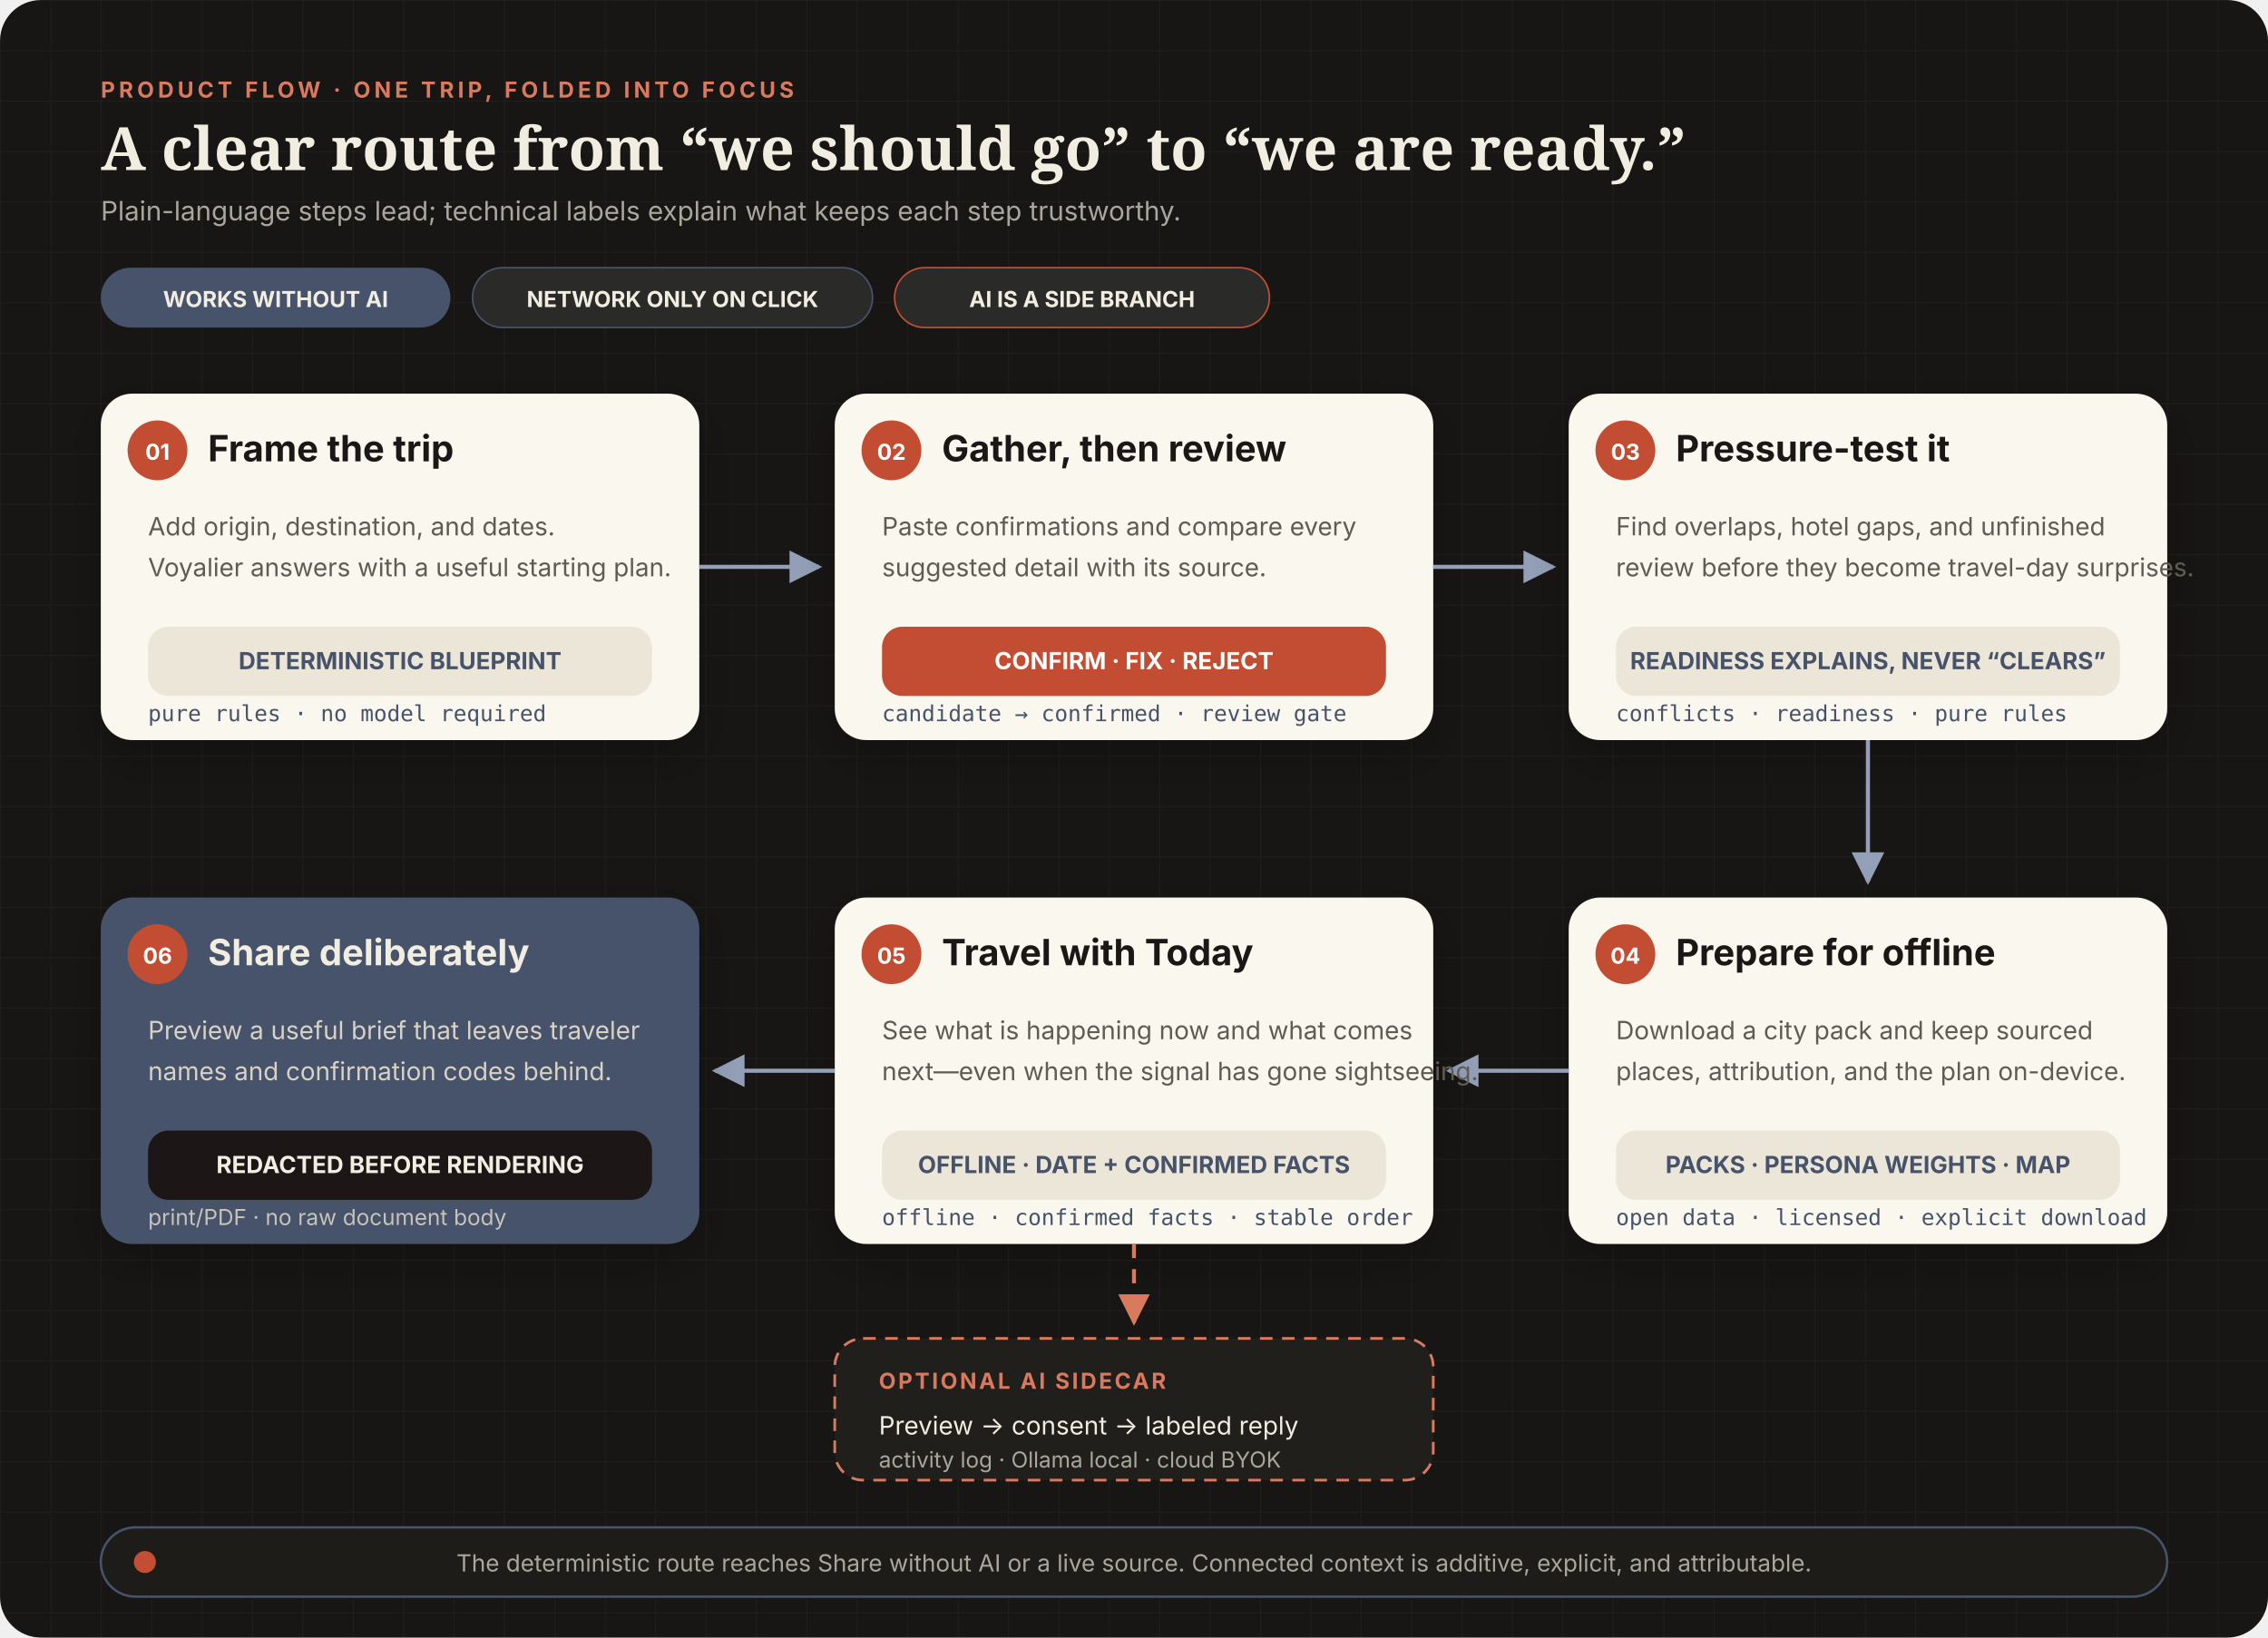
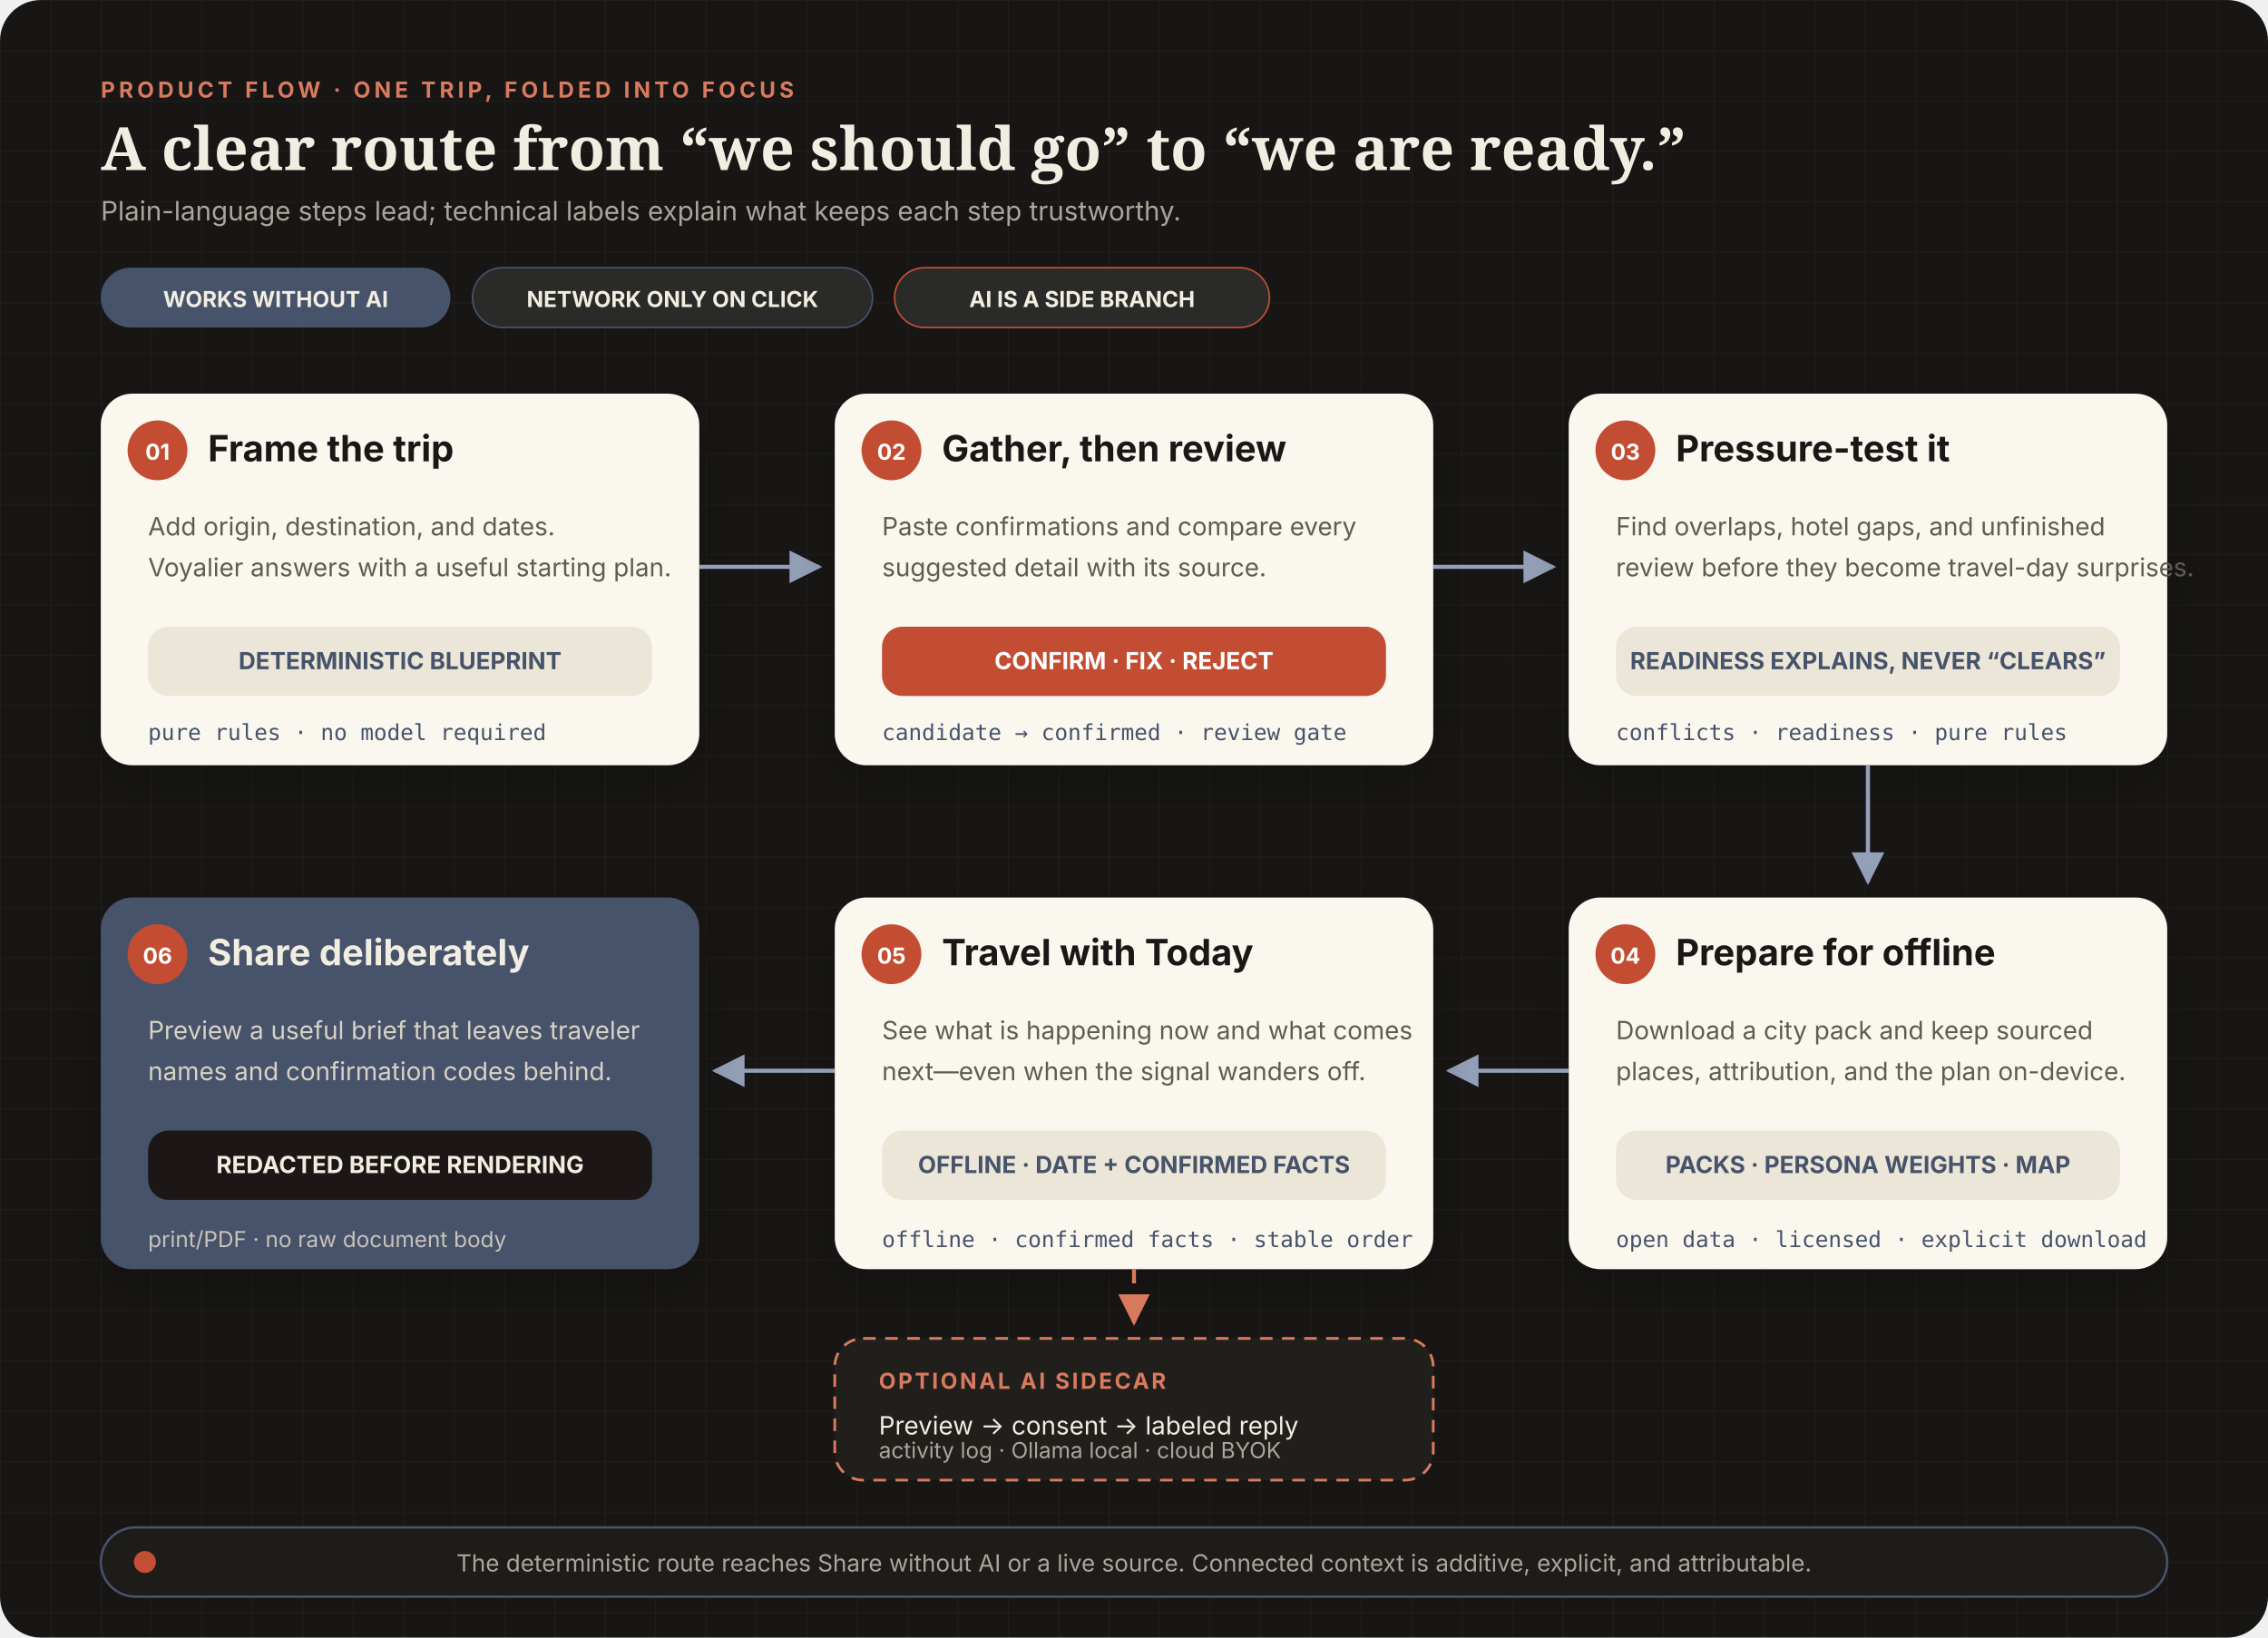
<svg xmlns="http://www.w3.org/2000/svg" width="1440" height="1040" viewBox="0 0 1440 1040" role="img" aria-labelledby="title desc">
  <defs>
    <pattern id="grid" width="32" height="32" patternUnits="userSpaceOnUse">
      <path d="M32 0H0V32" fill="none" stroke="#faf7ef" stroke-opacity=".045" />
    </pattern>
    <filter id="shadow" x="-20%" y="-25%" width="140%" height="160%">
      <feDropShadow dx="0" dy="10" stdDeviation="14" flood-color="#000" flood-opacity=".22" />
    </filter>
    <marker id="arrow" viewBox="0 0 10 10" refX="9" refY="5" markerWidth="8" markerHeight="8" orient="auto">
      <path d="M0 0l10 5-10 5z" fill="#93a0b8" />
    </marker>
    <marker id="arrow-red" viewBox="0 0 10 10" refX="9" refY="5" markerWidth="8" markerHeight="8" orient="auto">
      <path d="M0 0l10 5-10 5z" fill="#d97a5f" />
    </marker>
    <style>
      .sans{font-family:"Zen Kaku Gothic New",Inter,-apple-system,BlinkMacSystemFont,"Segoe UI",sans-serif}.serif{font-family:"Shippori Mincho","Iowan Old Style",Georgia,serif}.eyebrow{font-size:14px;font-weight:700;letter-spacing:2.4px;fill:#d97a5f}.title{font-size:38px;font-weight:600;fill:#f2ede1}.subtitle{font-size:17px;fill:#a9a69c}.step{font-size:14px;font-weight:700;fill:#fff}.card-title{font-size:23px;font-weight:700;fill:#1a1917}.copy{font-size:16px;fill:#5f5b52}.tech{font-family:ui-monospace,SFMono-Regular,Menlo,monospace;font-size:14px;fill:#46536b}.small{font-size:14px;fill:#5f5b52}.dark-title{font-size:23px;font-weight:700;fill:#f2ede1}.dark-copy{font-size:16px;fill:#d8d2c5}.route{fill:none;stroke:#93a0b8;stroke-width:2.6;marker-end:url(#arrow)}.optional{fill:none;stroke:#d97a5f;stroke-width:2.5;stroke-dasharray:9 7;marker-end:url(#arrow-red)}@keyframes march{to{stroke-dashoffset:-32}}@keyframes pulse{0%,100%{opacity:.58}50%{opacity:1}}@media (prefers-reduced-motion:no-preference){.optional{animation:march 3.6s linear infinite}.pulse{animation:pulse 2.8s ease-in-out infinite}}
    </style>
  </defs>
  <rect width="1440" height="1040" rx="26" fill="#171614" />
  <rect width="1440" height="1040" rx="26" fill="url(#grid)" />
  <text x="64" y="62" class="sans eyebrow">PRODUCT FLOW · ONE TRIP, FOLDED INTO FOCUS</text>
  <text x="64" y="108" class="serif title">A clear route from “we should go” to “we are ready.”</text>
  <text x="64" y="140" class="sans subtitle">Plain-language steps lead; technical labels explain what keeps each step trustworthy.</text>
  <g class="sans" font-size="14" font-weight="700">
    <rect x="64" y="170" width="222" height="38" rx="19" fill="#46536b" />
    <text x="175" y="195" text-anchor="middle" fill="#f2ede1">WORKS WITHOUT AI</text>
    <rect x="300" y="170" width="254" height="38" rx="19" fill="#2a2a28" stroke="#46536b" />
    <text x="427" y="195" text-anchor="middle" fill="#f2ede1">NETWORK ONLY ON CLICK</text>
    <rect x="568" y="170" width="238" height="38" rx="19" fill="#2a2a28" stroke="#c34e33" />
    <text x="687" y="195" text-anchor="middle" fill="#f2ede1">AI IS A SIDE BRANCH</text>
  </g>
  <g filter="url(#shadow)">
-     <rect x="64" y="250" width="380" height="220" rx="20" fill="#faf7ef" />
+     <rect x="64" y="250" width="380" height="236" rx="20" fill="#faf7ef" />
    <circle cx="100" cy="286" r="19" fill="#c34e33" />
    <text x="100" y="292" class="sans step" text-anchor="middle">01</text>
    <text x="132" y="293" class="sans card-title">Frame the trip</text>
    <text x="94" y="340" class="sans copy">Add origin, destination, and dates.</text>
    <text x="94" y="366" class="sans copy">Voyalier answers with a useful starting plan.</text>
    <rect x="94" y="398" width="320" height="44" rx="13" fill="#ebe6d7" />
    <text x="254" y="425" class="sans" font-size="15" font-weight="700" text-anchor="middle" fill="#46536b">DETERMINISTIC BLUEPRINT</text>
-     <text x="94" y="458" class="sans tech">pure rules · no model required</text>
+     <text x="94" y="470" class="sans tech">pure rules · no model required</text>
  </g>
  <path d="M444 360h76" class="route" />
  <g filter="url(#shadow)">
-     <rect x="530" y="250" width="380" height="220" rx="20" fill="#faf7ef" />
+     <rect x="530" y="250" width="380" height="236" rx="20" fill="#faf7ef" />
    <circle cx="566" cy="286" r="19" fill="#c34e33" />
    <text x="566" y="292" class="sans step" text-anchor="middle">02</text>
    <text x="598" y="293" class="sans card-title">Gather, then review</text>
    <text x="560" y="340" class="sans copy">Paste confirmations and compare every</text>
    <text x="560" y="366" class="sans copy">suggested detail with its source.</text>
    <rect x="560" y="398" width="320" height="44" rx="13" fill="#c34e33" />
    <text x="720" y="425" class="sans" font-size="15" font-weight="700" text-anchor="middle" fill="#fff">CONFIRM · FIX · REJECT</text>
-     <text x="560" y="458" class="sans tech">candidate → confirmed · review gate</text>
+     <text x="560" y="470" class="sans tech">candidate → confirmed · review gate</text>
  </g>
  <path d="M910 360h76" class="route" />
  <g filter="url(#shadow)">
-     <rect x="996" y="250" width="380" height="220" rx="20" fill="#faf7ef" />
+     <rect x="996" y="250" width="380" height="236" rx="20" fill="#faf7ef" />
    <circle cx="1032" cy="286" r="19" fill="#c34e33" class="pulse" />
    <text x="1032" y="292" class="sans step" text-anchor="middle">03</text>
    <text x="1064" y="293" class="sans card-title">Pressure-test it</text>
    <text x="1026" y="340" class="sans copy">Find overlaps, hotel gaps, and unfinished</text>
    <text x="1026" y="366" class="sans copy">review before they become travel-day surprises.</text>
    <rect x="1026" y="398" width="320" height="44" rx="13" fill="#ebe6d7" />
    <text x="1186" y="425" class="sans" font-size="15" font-weight="700" text-anchor="middle" fill="#46536b">READINESS EXPLAINS, NEVER “CLEARS”</text>
-     <text x="1026" y="458" class="sans tech">conflicts · readiness · pure rules</text>
+     <text x="1026" y="470" class="sans tech">conflicts · readiness · pure rules</text>
  </g>
-   <path d="M1186 470v90" class="route" />
+   <path d="M1186 486v74" class="route" />
  <g filter="url(#shadow)">
-     <rect x="996" y="570" width="380" height="220" rx="20" fill="#faf7ef" />
+     <rect x="996" y="570" width="380" height="236" rx="20" fill="#faf7ef" />
    <circle cx="1032" cy="606" r="19" fill="#c34e33" />
    <text x="1032" y="612" class="sans step" text-anchor="middle">04</text>
    <text x="1064" y="613" class="sans card-title">Prepare for offline</text>
    <text x="1026" y="660" class="sans copy">Download a city pack and keep sourced</text>
    <text x="1026" y="686" class="sans copy">places, attribution, and the plan on-device.</text>
    <rect x="1026" y="718" width="320" height="44" rx="13" fill="#ebe6d7" />
    <text x="1186" y="745" class="sans" font-size="15" font-weight="700" text-anchor="middle" fill="#46536b">PACKS · PERSONA WEIGHTS · MAP</text>
-     <text x="1026" y="778" class="sans tech">open data · licensed · explicit download</text>
+     <text x="1026" y="792" class="sans tech">open data · licensed · explicit download</text>
  </g>
  <path d="M996 680h-76" class="route" />
  <g filter="url(#shadow)">
-     <rect x="530" y="570" width="380" height="220" rx="20" fill="#faf7ef" />
+     <rect x="530" y="570" width="380" height="236" rx="20" fill="#faf7ef" />
    <circle cx="566" cy="606" r="19" fill="#c34e33" />
    <text x="566" y="612" class="sans step" text-anchor="middle">05</text>
    <text x="598" y="613" class="sans card-title">Travel with Today</text>
    <text x="560" y="660" class="sans copy">See what is happening now and what comes</text>
-     <text x="560" y="686" class="sans copy">next—even when the signal has gone sightseeing.</text>
+     <text x="560" y="686" class="sans copy">next—even when the signal wanders off.</text>
    <rect x="560" y="718" width="320" height="44" rx="13" fill="#ebe6d7" />
    <text x="720" y="745" class="sans" font-size="15" font-weight="700" text-anchor="middle" fill="#46536b">OFFLINE · DATE + CONFIRMED FACTS</text>
-     <text x="560" y="778" class="sans tech">offline · confirmed facts · stable order</text>
+     <text x="560" y="792" class="sans tech">offline · confirmed facts · stable order</text>
  </g>
  <path d="M530 680h-76" class="route" />
  <g filter="url(#shadow)">
-     <rect x="64" y="570" width="380" height="220" rx="20" fill="#46536b" />
+     <rect x="64" y="570" width="380" height="236" rx="20" fill="#46536b" />
    <circle cx="100" cy="606" r="19" fill="#c34e33" />
    <text x="100" y="612" class="sans step" text-anchor="middle">06</text>
    <text x="132" y="613" class="sans dark-title">Share deliberately</text>
    <text x="94" y="660" class="sans dark-copy">Preview a useful brief that leaves traveler</text>
    <text x="94" y="686" class="sans dark-copy">names and confirmation codes behind.</text>
    <rect x="94" y="718" width="320" height="44" rx="13" fill="#1a1917" />
    <text x="254" y="745" class="sans" font-size="15" font-weight="700" text-anchor="middle" fill="#f2ede1">REDACTED BEFORE RENDERING</text>
-     <text x="94" y="778" class="sans" font-size="14" fill="#c8c3b8">print/PDF · no raw document body</text>
+     <text x="94" y="792" class="sans" font-size="14" fill="#c8c3b8">print/PDF · no raw document body</text>
  </g>
-   <path d="M720 790v50" class="optional" />
+   <path d="M720 806v34" class="optional" />
  <g>
    <rect x="530" y="850" width="380" height="90" rx="18" fill="#211f1c" stroke="#d97a5f" stroke-width="1.7" stroke-dasharray="8 6" />
    <text x="558" y="882" class="sans" font-size="14" font-weight="700" letter-spacing="1.5" fill="#d97a5f">OPTIONAL AI SIDECAR</text>
    <text x="558" y="911" class="sans" font-size="16" fill="#f2ede1">Preview → consent → labeled reply</text>
-     <text x="558" y="932" class="sans" font-size="14" fill="#a9a69c">activity log · Ollama local · cloud BYOK</text>
+     <text x="558" y="926" class="sans" font-size="14" fill="#a9a69c">activity log · Ollama local · cloud BYOK</text>
  </g>
  <g>
    <rect x="64" y="970" width="1312" height="44" rx="22" fill="#1e1c19" stroke="#46536b" stroke-width="1.5" />
    <circle cx="92" cy="992" r="7" fill="#c34e33" />
    <text x="720" y="998" class="sans" font-size="15" text-anchor="middle" fill="#a9a69c">The deterministic route reaches Share without AI or a live source. Connected context is additive, explicit, and attributable.</text>
  </g>
</svg>
